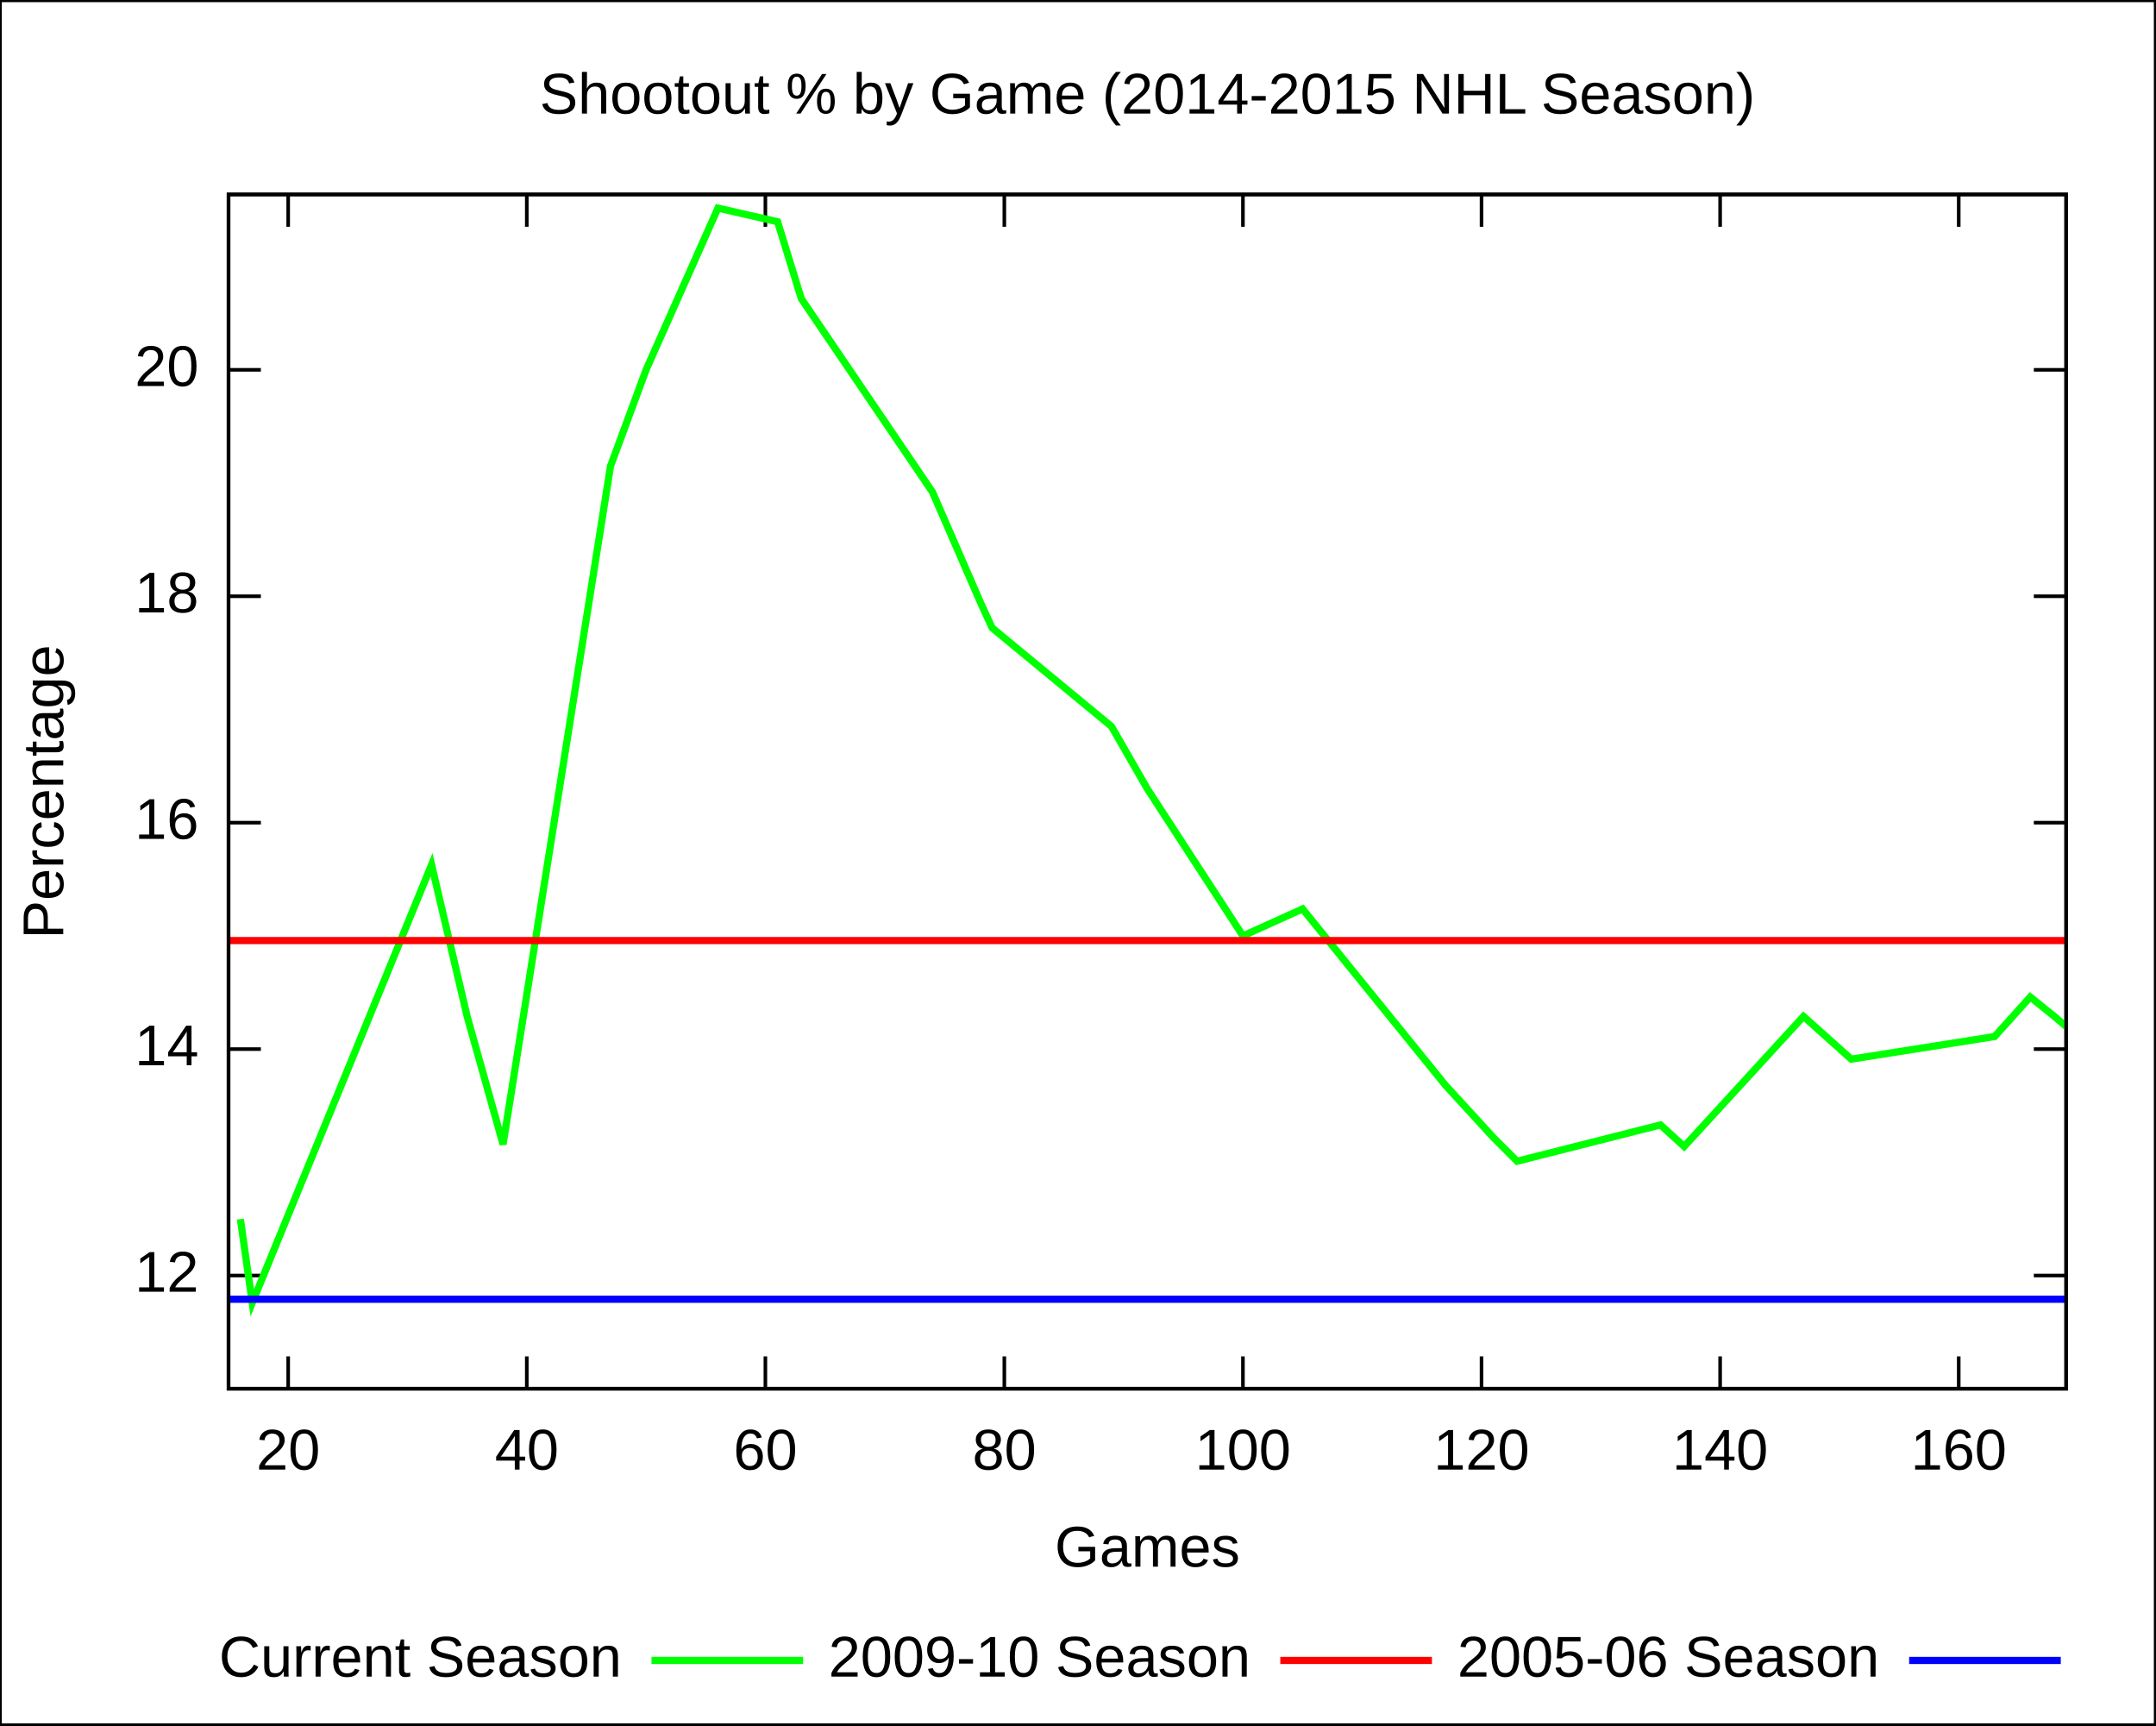
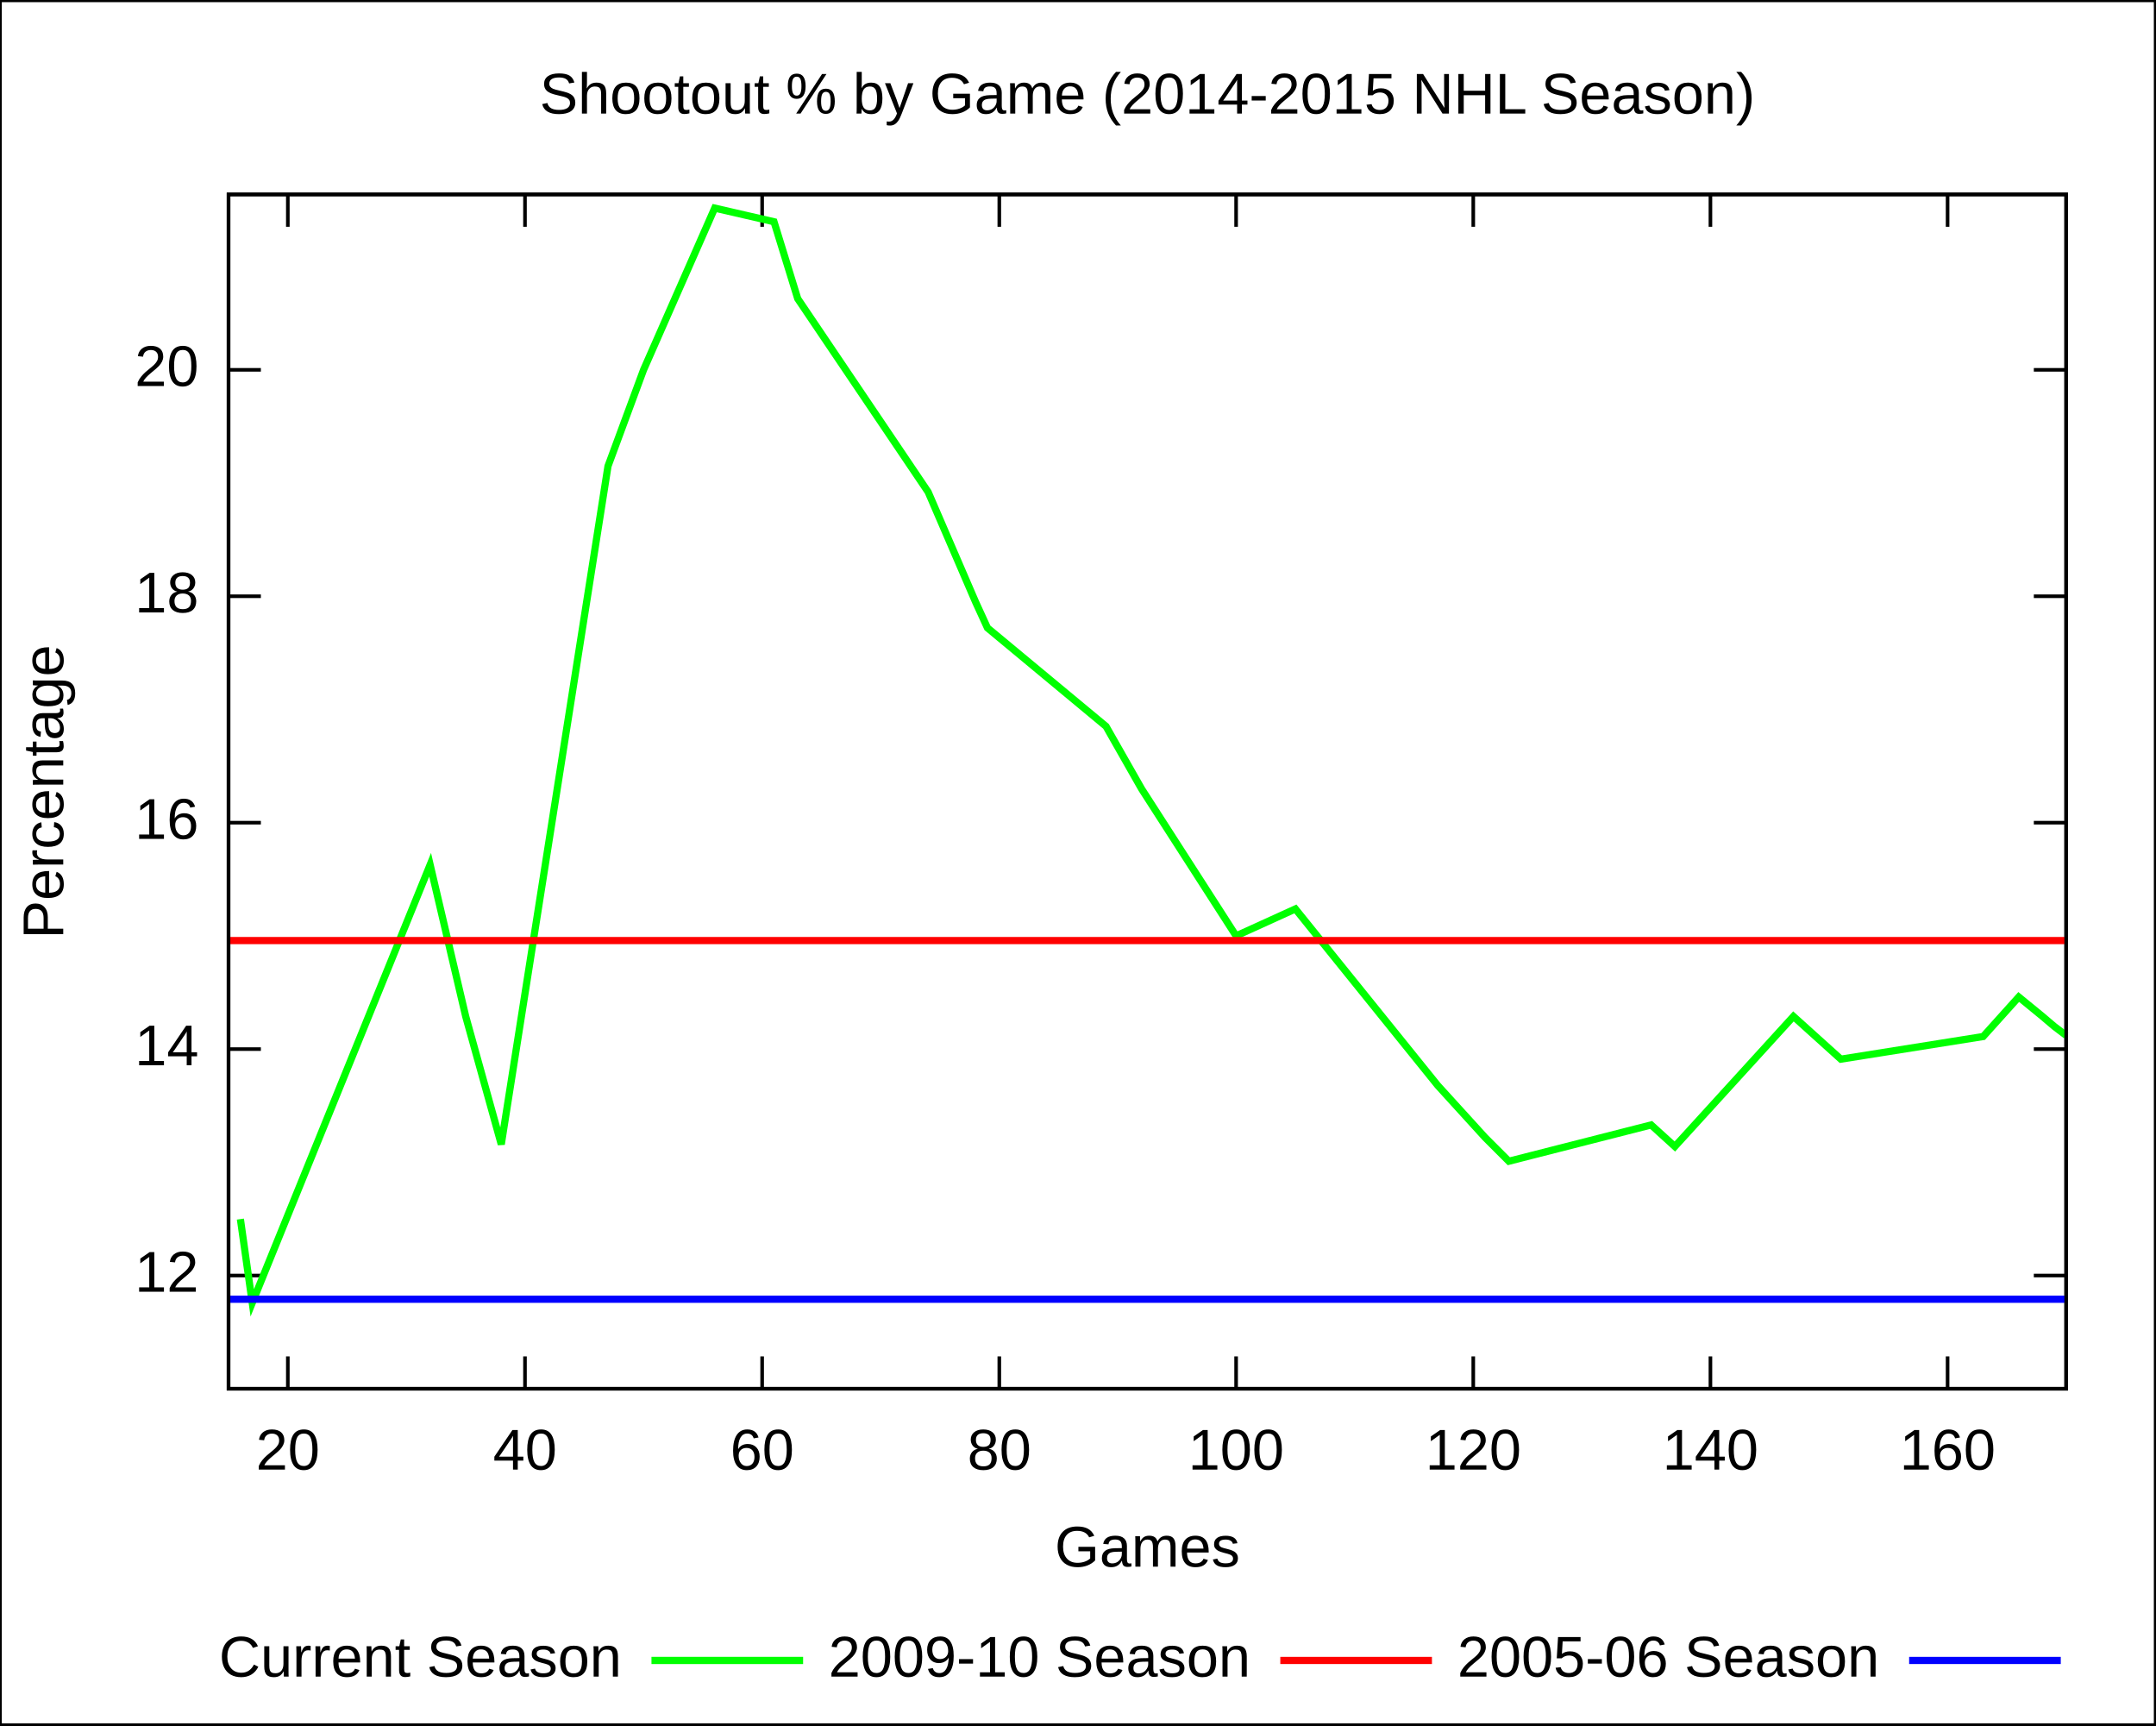
<svg xmlns="http://www.w3.org/2000/svg" xmlns:xlink="http://www.w3.org/1999/xlink" width="600" height="480" viewBox="0 0 600 480">
  <g id="gnuplot_canvas">
    <rect x="0" y="0" width="600" height="480" fill="none" />
    <defs>
      <circle id="gpDot" r="0.5" stroke-width="0.5" />
      <path id="gpPt0" stroke-width="0.222" stroke="currentColor" d="M-1,0 h2 M0,-1 v2" />
      <path id="gpPt1" stroke-width="0.222" stroke="currentColor" d="M-1,-1 L1,1 M1,-1 L-1,1" />
      <path id="gpPt2" stroke-width="0.222" stroke="currentColor" d="M-1,0 L1,0 M0,-1 L0,1 M-1,-1 L1,1 M-1,1 L1,-1" />
      <rect id="gpPt3" stroke-width="0.222" stroke="currentColor" x="-1" y="-1" width="2" height="2" />
      <rect id="gpPt4" stroke-width="0.222" stroke="currentColor" fill="currentColor" x="-1" y="-1" width="2" height="2" />
      <circle id="gpPt5" stroke-width="0.222" stroke="currentColor" cx="0" cy="0" r="1" />
      <use xlink:href="#gpPt5" id="gpPt6" fill="currentColor" stroke="none" />
      <path id="gpPt7" stroke-width="0.222" stroke="currentColor" d="M0,-1.33 L-1.33,0.67 L1.33,0.67 z" />
      <use xlink:href="#gpPt7" id="gpPt8" fill="currentColor" stroke="none" />
      <use xlink:href="#gpPt7" id="gpPt9" stroke="currentColor" transform="rotate(180)" />
      <use xlink:href="#gpPt9" id="gpPt10" fill="currentColor" stroke="none" />
      <use xlink:href="#gpPt3" id="gpPt11" stroke="currentColor" transform="rotate(45)" />
      <use xlink:href="#gpPt11" id="gpPt12" fill="currentColor" stroke="none" />
    </defs>
    <g style="fill:none; color:white; stroke:currentColor; stroke-width:1.00; stroke-linecap:butt; stroke-linejoin:miter">
</g>
    <g style="fill:none; color:black; stroke:currentColor; stroke-width:1.00; stroke-linecap:butt; stroke-linejoin:miter">
      <g style="stroke:none; shape-rendering:crispEdges">
        <polygon fill="rgb(255, 255, 255)" points="0.0,480.0 599.9,480.0 599.9,0.1 0.0,0.1 " />
      </g>
      <path stroke="black" d="M0.0,480.0 L0.0,0.1 L599.9,0.1 L599.9,480.0 L0.0,480.0 M63.6,354.9 L72.6,354.9 M575.0,354.9    L566.0,354.9  " />
      <g transform="translate(55.3,359.4)" style="stroke:none; fill:black; font-family:Arial; font-size:12.00pt; text-anchor:end">
        <text> 12</text>
      </g>
      <path stroke="black" d="M63.6,291.9 L72.6,291.9 M575.0,291.9 L566.0,291.9  " />
      <g transform="translate(55.3,296.4)" style="stroke:none; fill:black; font-family:Arial; font-size:12.00pt; text-anchor:end">
        <text> 14</text>
      </g>
      <path stroke="black" d="M63.6,228.9 L72.6,228.9 M575.0,228.9 L566.0,228.9  " />
      <g transform="translate(55.3,233.4)" style="stroke:none; fill:black; font-family:Arial; font-size:12.00pt; text-anchor:end">
        <text> 16</text>
      </g>
      <path stroke="black" d="M63.6,165.9 L72.6,165.9 M575.0,165.9 L566.0,165.9  " />
      <g transform="translate(55.3,170.4)" style="stroke:none; fill:black; font-family:Arial; font-size:12.00pt; text-anchor:end">
        <text> 18</text>
      </g>
      <path stroke="black" d="M63.6,102.9 L72.6,102.9 M575.0,102.9 L566.0,102.9  " />
      <g transform="translate(55.3,107.4)" style="stroke:none; fill:black; font-family:Arial; font-size:12.00pt; text-anchor:end">
        <text> 20</text>
      </g>
-       <path stroke="black" d="M80.2,386.4 L80.2,377.4 M80.2,54.1 L80.2,63.1  " />
-       <g transform="translate(80.2,408.9)" style="stroke:none; fill:black; font-family:Arial; font-size:12.00pt; text-anchor:middle">
+       <path stroke="black" d="M80.1,386.4 L80.1,377.4 M80.1,54.1 L80.1,63.1  " />
+       <g transform="translate(80.1,408.9)" style="stroke:none; fill:black; font-family:Arial; font-size:12.00pt; text-anchor:middle">
        <text> 20</text>
      </g>
-       <path stroke="black" d="M146.6,386.4 L146.6,377.4 M146.6,54.1 L146.6,63.1  " />
-       <g transform="translate(146.6,408.9)" style="stroke:none; fill:black; font-family:Arial; font-size:12.00pt; text-anchor:middle">
+       <path stroke="black" d="M146.1,386.4 L146.1,377.4 M146.1,54.1 L146.1,63.1  " />
+       <g transform="translate(146.1,408.9)" style="stroke:none; fill:black; font-family:Arial; font-size:12.00pt; text-anchor:middle">
        <text> 40</text>
      </g>
-       <path stroke="black" d="M213.0,386.4 L213.0,377.4 M213.0,54.1 L213.0,63.1  " />
-       <g transform="translate(213.0,408.9)" style="stroke:none; fill:black; font-family:Arial; font-size:12.00pt; text-anchor:middle">
+       <path stroke="black" d="M212.1,386.4 L212.1,377.4 M212.1,54.1 L212.1,63.1  " />
+       <g transform="translate(212.1,408.9)" style="stroke:none; fill:black; font-family:Arial; font-size:12.00pt; text-anchor:middle">
        <text> 60</text>
      </g>
-       <path stroke="black" d="M279.5,386.4 L279.5,377.4 M279.5,54.1 L279.5,63.1  " />
-       <g transform="translate(279.5,408.9)" style="stroke:none; fill:black; font-family:Arial; font-size:12.00pt; text-anchor:middle">
+       <path stroke="black" d="M278.1,386.4 L278.1,377.4 M278.1,54.1 L278.1,63.1  " />
+       <g transform="translate(278.1,408.9)" style="stroke:none; fill:black; font-family:Arial; font-size:12.00pt; text-anchor:middle">
        <text> 80</text>
      </g>
-       <path stroke="black" d="M345.9,386.4 L345.9,377.4 M345.9,54.1 L345.9,63.1  " />
-       <g transform="translate(345.9,408.9)" style="stroke:none; fill:black; font-family:Arial; font-size:12.00pt; text-anchor:middle">
+       <path stroke="black" d="M344.0,386.4 L344.0,377.4 M344.0,54.1 L344.0,63.1  " />
+       <g transform="translate(344.0,408.9)" style="stroke:none; fill:black; font-family:Arial; font-size:12.00pt; text-anchor:middle">
        <text> 100</text>
      </g>
-       <path stroke="black" d="M412.3,386.4 L412.3,377.4 M412.3,54.1 L412.3,63.1  " />
-       <g transform="translate(412.3,408.9)" style="stroke:none; fill:black; font-family:Arial; font-size:12.00pt; text-anchor:middle">
+       <path stroke="black" d="M410.0,386.4 L410.0,377.4 M410.0,54.1 L410.0,63.1  " />
+       <g transform="translate(410.0,408.9)" style="stroke:none; fill:black; font-family:Arial; font-size:12.00pt; text-anchor:middle">
        <text> 120</text>
      </g>
-       <path stroke="black" d="M478.7,386.4 L478.7,377.4 M478.7,54.1 L478.7,63.1  " />
-       <g transform="translate(478.7,408.9)" style="stroke:none; fill:black; font-family:Arial; font-size:12.00pt; text-anchor:middle">
+       <path stroke="black" d="M476.0,386.4 L476.0,377.4 M476.0,54.1 L476.0,63.1  " />
+       <g transform="translate(476.0,408.9)" style="stroke:none; fill:black; font-family:Arial; font-size:12.00pt; text-anchor:middle">
        <text> 140</text>
      </g>
-       <path stroke="black" d="M545.1,386.4 L545.1,377.4 M545.1,54.1 L545.1,63.1  " />
-       <g transform="translate(545.1,408.9)" style="stroke:none; fill:black; font-family:Arial; font-size:12.00pt; text-anchor:middle">
+       <path stroke="black" d="M542.0,386.4 L542.0,377.4 M542.0,54.1 L542.0,63.1  " />
+       <g transform="translate(542.0,408.9)" style="stroke:none; fill:black; font-family:Arial; font-size:12.00pt; text-anchor:middle">
        <text> 160</text>
      </g>
      <path stroke="black" d="M63.6,54.1 L63.6,386.4 L575.0,386.4 L575.0,54.1 L63.6,54.1 Z  " />
      <g transform="translate(17.6,220.3) rotate(270)" style="stroke:none; fill:black; font-family:Arial; font-size:12.00pt; text-anchor:middle">
        <text>Percentage</text>
      </g>
      <g transform="translate(319.3,435.9)" style="stroke:none; fill:black; font-family:Arial; font-size:12.00pt; text-anchor:middle">
        <text>Games</text>
      </g>
      <g transform="translate(319.3,31.6)" style="stroke:none; fill:black; font-family:Arial; font-size:12.00pt; text-anchor:middle">
        <text>Shootout % by Game (2014-2015 NHL Season)</text>
      </g>
    </g>
    <g id="gnuplot_plot_1">
      <g style="fill:none; color:white; stroke:black; stroke-width:2.00; stroke-linecap:butt; stroke-linejoin:miter">
</g>
      <g style="fill:none; color:red; stroke:currentColor; stroke-width:2.00; stroke-linecap:butt; stroke-linejoin:miter">
        <g transform="translate(173.0,466.5)" style="stroke:none; fill:black; font-family:Arial; font-size:12.00pt; text-anchor:end">
          <text>Current Season</text>
        </g>
-         <path stroke="rgb(  0, 255,   0)" d="M181.3,462.0 L223.5,462.0 M66.9,339.2 L70.2,362.5 L120.1,240.6 L130.0,282.8 L140.0,318.4 L169.9,129.7    L179.8,102.9 L199.8,57.9 L216.4,61.7 L223.0,83.1 L259.5,136.9 L272.8,167.5 L276.1,174.7 L309.3,202.1    L319.3,219.5 L345.9,260.4 L362.5,252.9 L402.3,302.0 L415.6,316.5 L422.2,323.1 L462.1,313.0 L468.7,319.0    L501.9,282.8 L515.2,294.7 L555.1,288.4 L565.0,277.4 L571.7,282.8 L575.0,285.6  " />
+         <path stroke="rgb(  0, 255,   0)" d="M181.3,462.0 L223.5,462.0 M66.9,339.2 L70.2,362.5 L119.7,240.6 L129.6,282.8 L139.5,318.4 L169.2,129.7    L179.1,102.9 L198.9,57.9 L215.4,61.7 L222.0,83.1 L258.3,136.9 L271.5,167.5 L274.8,174.7 L307.8,202.1    L317.7,219.5 L344.0,260.4 L360.5,252.9 L400.1,302.0 L413.3,316.5 L419.9,323.1 L459.5,313.0 L466.1,319.0    L499.1,282.8 L512.3,294.7 L551.9,288.4 L561.8,277.4 L568.4,282.8 L571.7,285.6 L575.0,288.1  " />
      </g>
    </g>
    <g id="gnuplot_plot_2">
      <g style="fill:none; color:green; stroke:currentColor; stroke-width:2.00; stroke-linecap:butt; stroke-linejoin:miter">
        <g transform="translate(348.0,466.5)" style="stroke:none; fill:black; font-family:Arial; font-size:12.00pt; text-anchor:end">
          <text>2009-10 Season</text>
        </g>
        <path stroke="rgb(255,   0,   0)" d="M356.3,462.0 L398.5,462.0 M63.6,261.7 L68.8,261.7 L73.9,261.7 L79.1,261.7 L84.3,261.7 L89.4,261.7    L94.6,261.7 L99.8,261.7 L104.9,261.7 L110.1,261.7 L115.3,261.7 L120.4,261.7 L125.6,261.7 L130.8,261.7    L135.9,261.7 L141.1,261.7 L146.3,261.7 L151.4,261.7 L156.6,261.7 L161.7,261.7 L166.9,261.7 L172.1,261.7    L177.2,261.7 L182.4,261.7 L187.6,261.7 L192.7,261.7 L197.9,261.7 L203.1,261.7 L208.2,261.7 L213.4,261.7    L218.6,261.7 L223.7,261.7 L228.9,261.7 L234.1,261.7 L239.2,261.7 L244.4,261.7 L249.6,261.7 L254.7,261.7    L259.9,261.7 L265.1,261.7 L270.2,261.7 L275.4,261.7 L280.6,261.7 L285.7,261.7 L290.9,261.7 L296.1,261.7    L301.2,261.7 L306.4,261.7 L311.6,261.7 L316.7,261.7 L321.9,261.7 L327.0,261.7 L332.2,261.7 L337.4,261.7    L342.5,261.7 L347.7,261.7 L352.9,261.7 L358.0,261.7 L363.2,261.7 L368.4,261.7 L373.5,261.7 L378.7,261.7    L383.9,261.7 L389.0,261.7 L394.2,261.7 L399.4,261.7 L404.5,261.7 L409.7,261.7 L414.9,261.7 L420.0,261.7    L425.2,261.7 L430.4,261.7 L435.5,261.7 L440.7,261.7 L445.9,261.7 L451.0,261.7 L456.2,261.7 L461.4,261.7    L466.5,261.7 L471.7,261.7 L476.9,261.7 L482.0,261.7 L487.2,261.7 L492.3,261.7 L497.5,261.7 L502.7,261.7    L507.8,261.7 L513.0,261.7 L518.2,261.7 L523.3,261.7 L528.5,261.7 L533.7,261.7 L538.8,261.7 L544.0,261.7    L549.2,261.7 L554.3,261.7 L559.5,261.7 L564.7,261.7 L569.8,261.7 L575.0,261.7  " />
      </g>
    </g>
    <g id="gnuplot_plot_3">
      <g style="fill:none; color:blue; stroke:currentColor; stroke-width:2.00; stroke-linecap:butt; stroke-linejoin:miter">
        <g transform="translate(523.0,466.5)" style="stroke:none; fill:black; font-family:Arial; font-size:12.00pt; text-anchor:end">
          <text>2005-06 Season</text>
        </g>
        <path stroke="rgb(  0,   0, 255)" d="M531.3,462.0 L573.5,462.0 M63.6,361.5 L68.8,361.5 L73.9,361.5 L79.1,361.5 L84.3,361.5 L89.4,361.5    L94.6,361.5 L99.8,361.5 L104.9,361.5 L110.1,361.5 L115.3,361.5 L120.4,361.5 L125.6,361.5 L130.8,361.5    L135.9,361.5 L141.1,361.5 L146.3,361.5 L151.4,361.5 L156.6,361.5 L161.7,361.5 L166.9,361.5 L172.1,361.5    L177.2,361.5 L182.4,361.5 L187.6,361.5 L192.7,361.5 L197.9,361.5 L203.1,361.5 L208.2,361.5 L213.4,361.5    L218.6,361.5 L223.7,361.5 L228.9,361.5 L234.1,361.5 L239.2,361.5 L244.4,361.5 L249.6,361.5 L254.7,361.5    L259.9,361.5 L265.1,361.5 L270.2,361.5 L275.4,361.5 L280.6,361.5 L285.7,361.5 L290.9,361.5 L296.1,361.5    L301.2,361.5 L306.4,361.5 L311.6,361.5 L316.7,361.5 L321.9,361.5 L327.0,361.5 L332.2,361.5 L337.4,361.5    L342.5,361.5 L347.7,361.5 L352.9,361.5 L358.0,361.5 L363.2,361.5 L368.4,361.5 L373.5,361.5 L378.7,361.5    L383.9,361.5 L389.0,361.5 L394.2,361.5 L399.4,361.5 L404.5,361.5 L409.7,361.5 L414.9,361.5 L420.0,361.5    L425.2,361.5 L430.4,361.5 L435.5,361.5 L440.7,361.5 L445.9,361.5 L451.0,361.5 L456.2,361.5 L461.4,361.5    L466.5,361.5 L471.7,361.5 L476.9,361.5 L482.0,361.5 L487.2,361.5 L492.3,361.5 L497.5,361.5 L502.7,361.5    L507.8,361.5 L513.0,361.5 L518.2,361.5 L523.3,361.5 L528.5,361.5 L533.7,361.5 L538.8,361.5 L544.0,361.5    L549.2,361.5 L554.3,361.5 L559.5,361.5 L564.7,361.5 L569.8,361.5 L575.0,361.5  " />
      </g>
    </g>
    <g style="fill:none; color:white; stroke:rgb(  0,   0, 255); stroke-width:1.00; stroke-linecap:butt; stroke-linejoin:miter">
</g>
    <g style="fill:none; color:black; stroke:currentColor; stroke-width:1.00; stroke-linecap:butt; stroke-linejoin:miter">
      <path stroke="black" d="M63.6,54.1 L63.6,386.4 L575.0,386.4 L575.0,54.1 L63.6,54.1 Z  " />
    </g>
  </g>
</svg>
